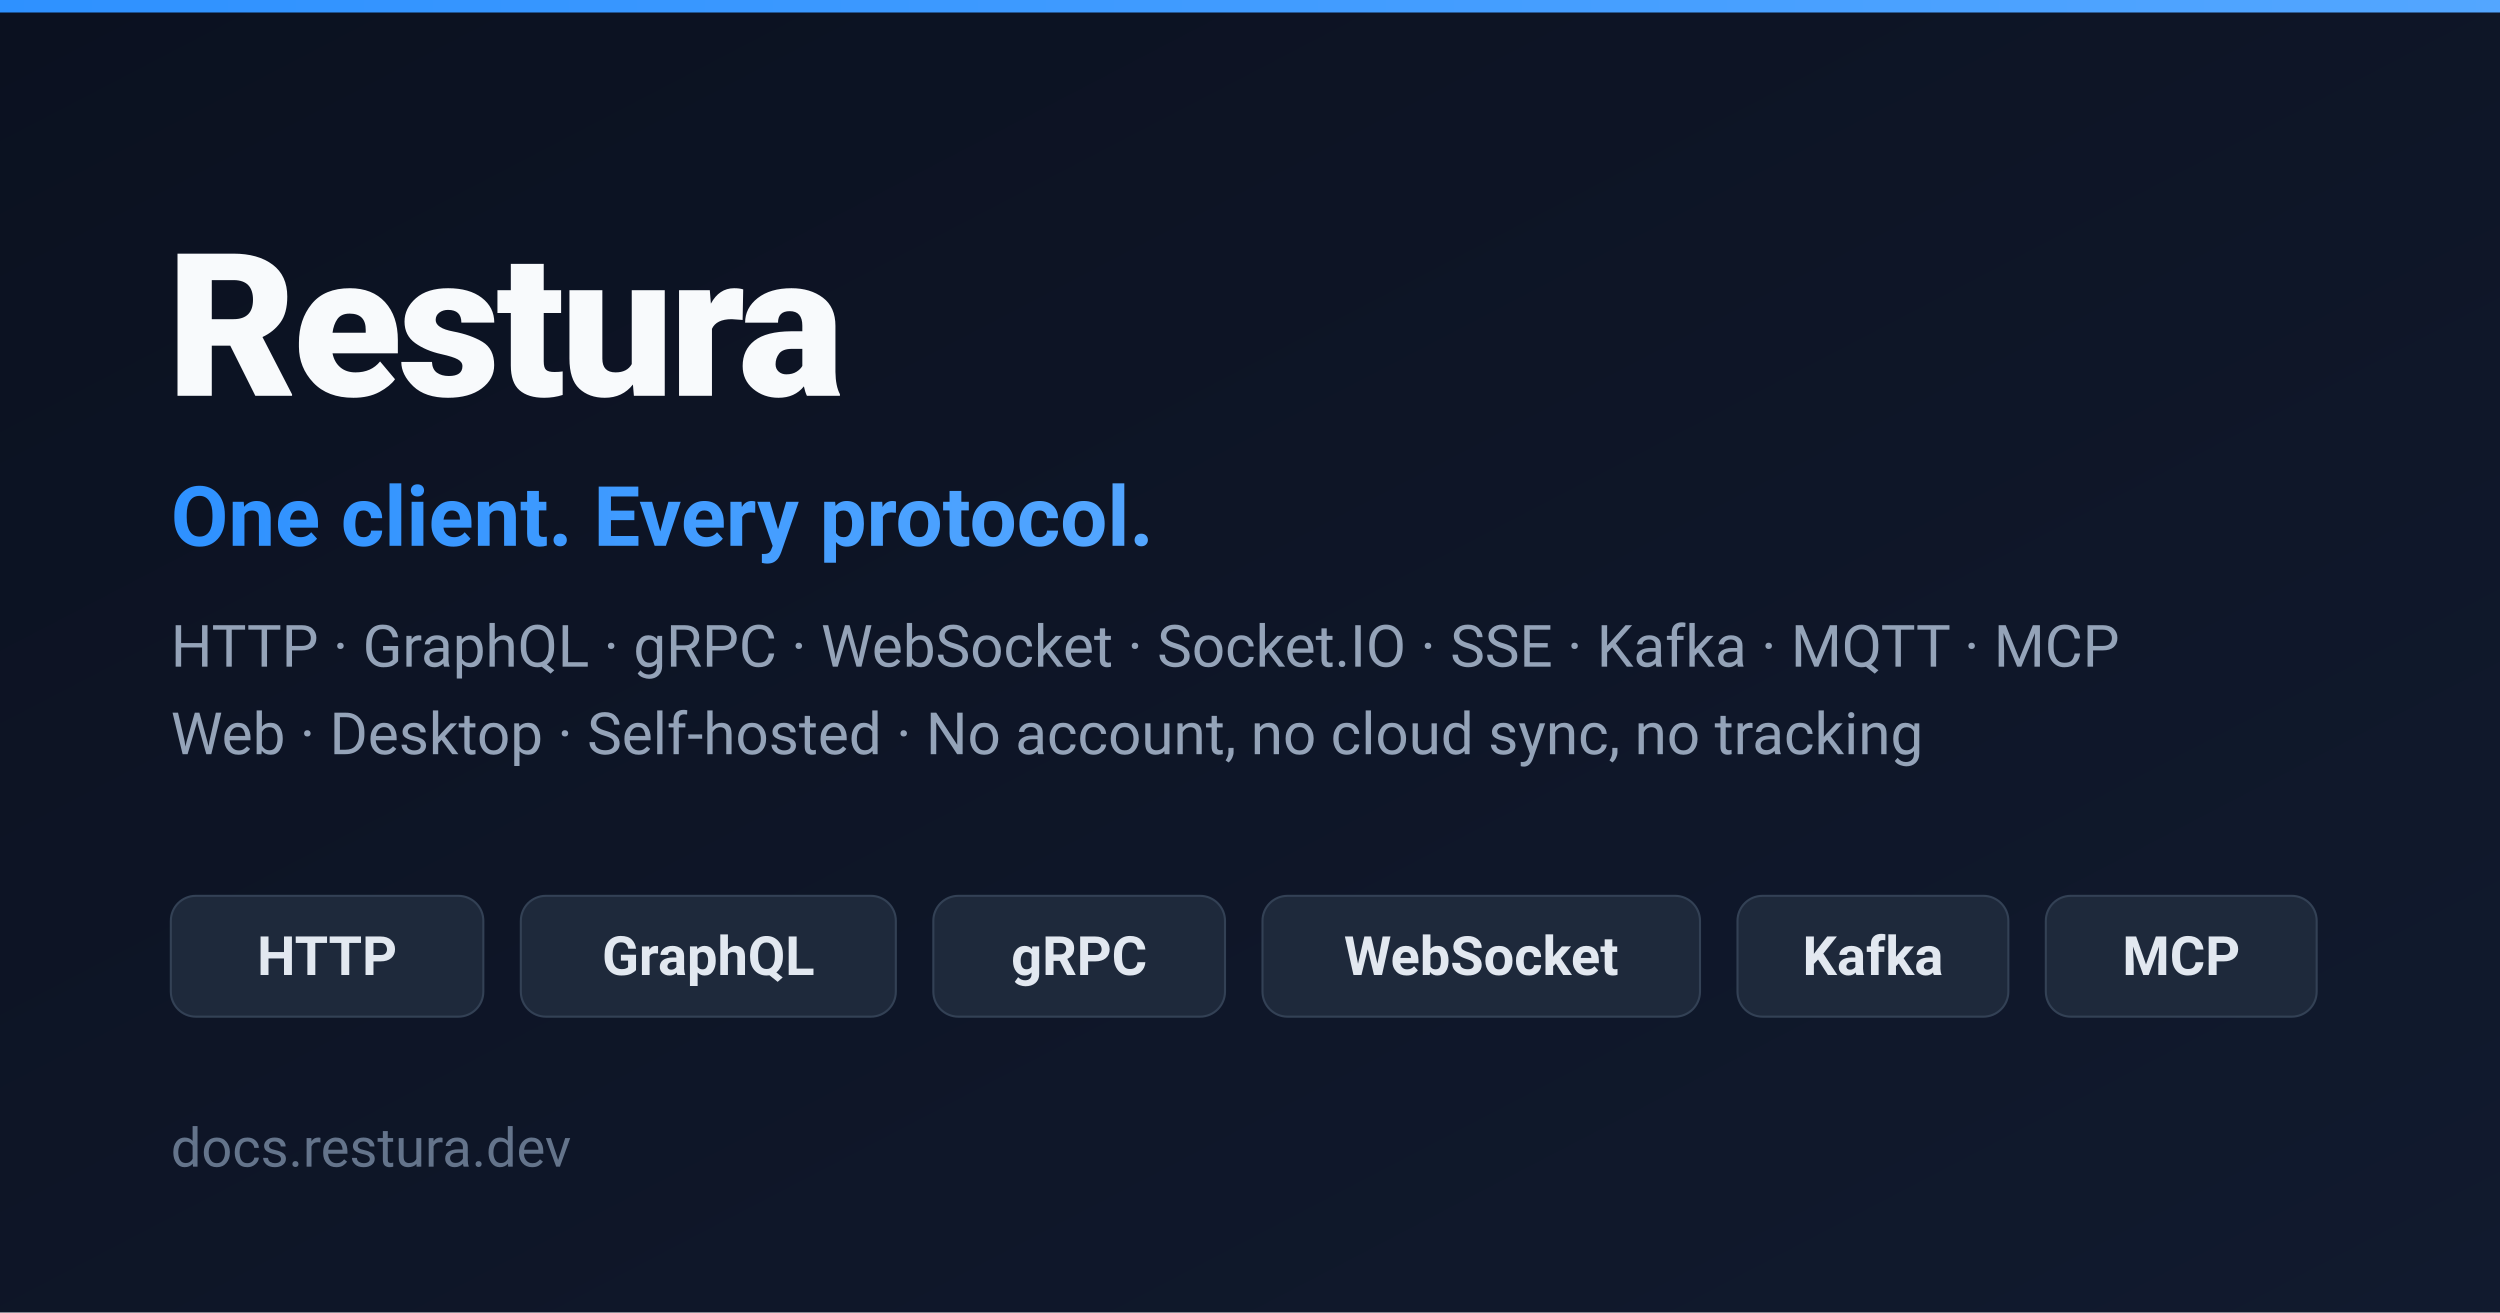
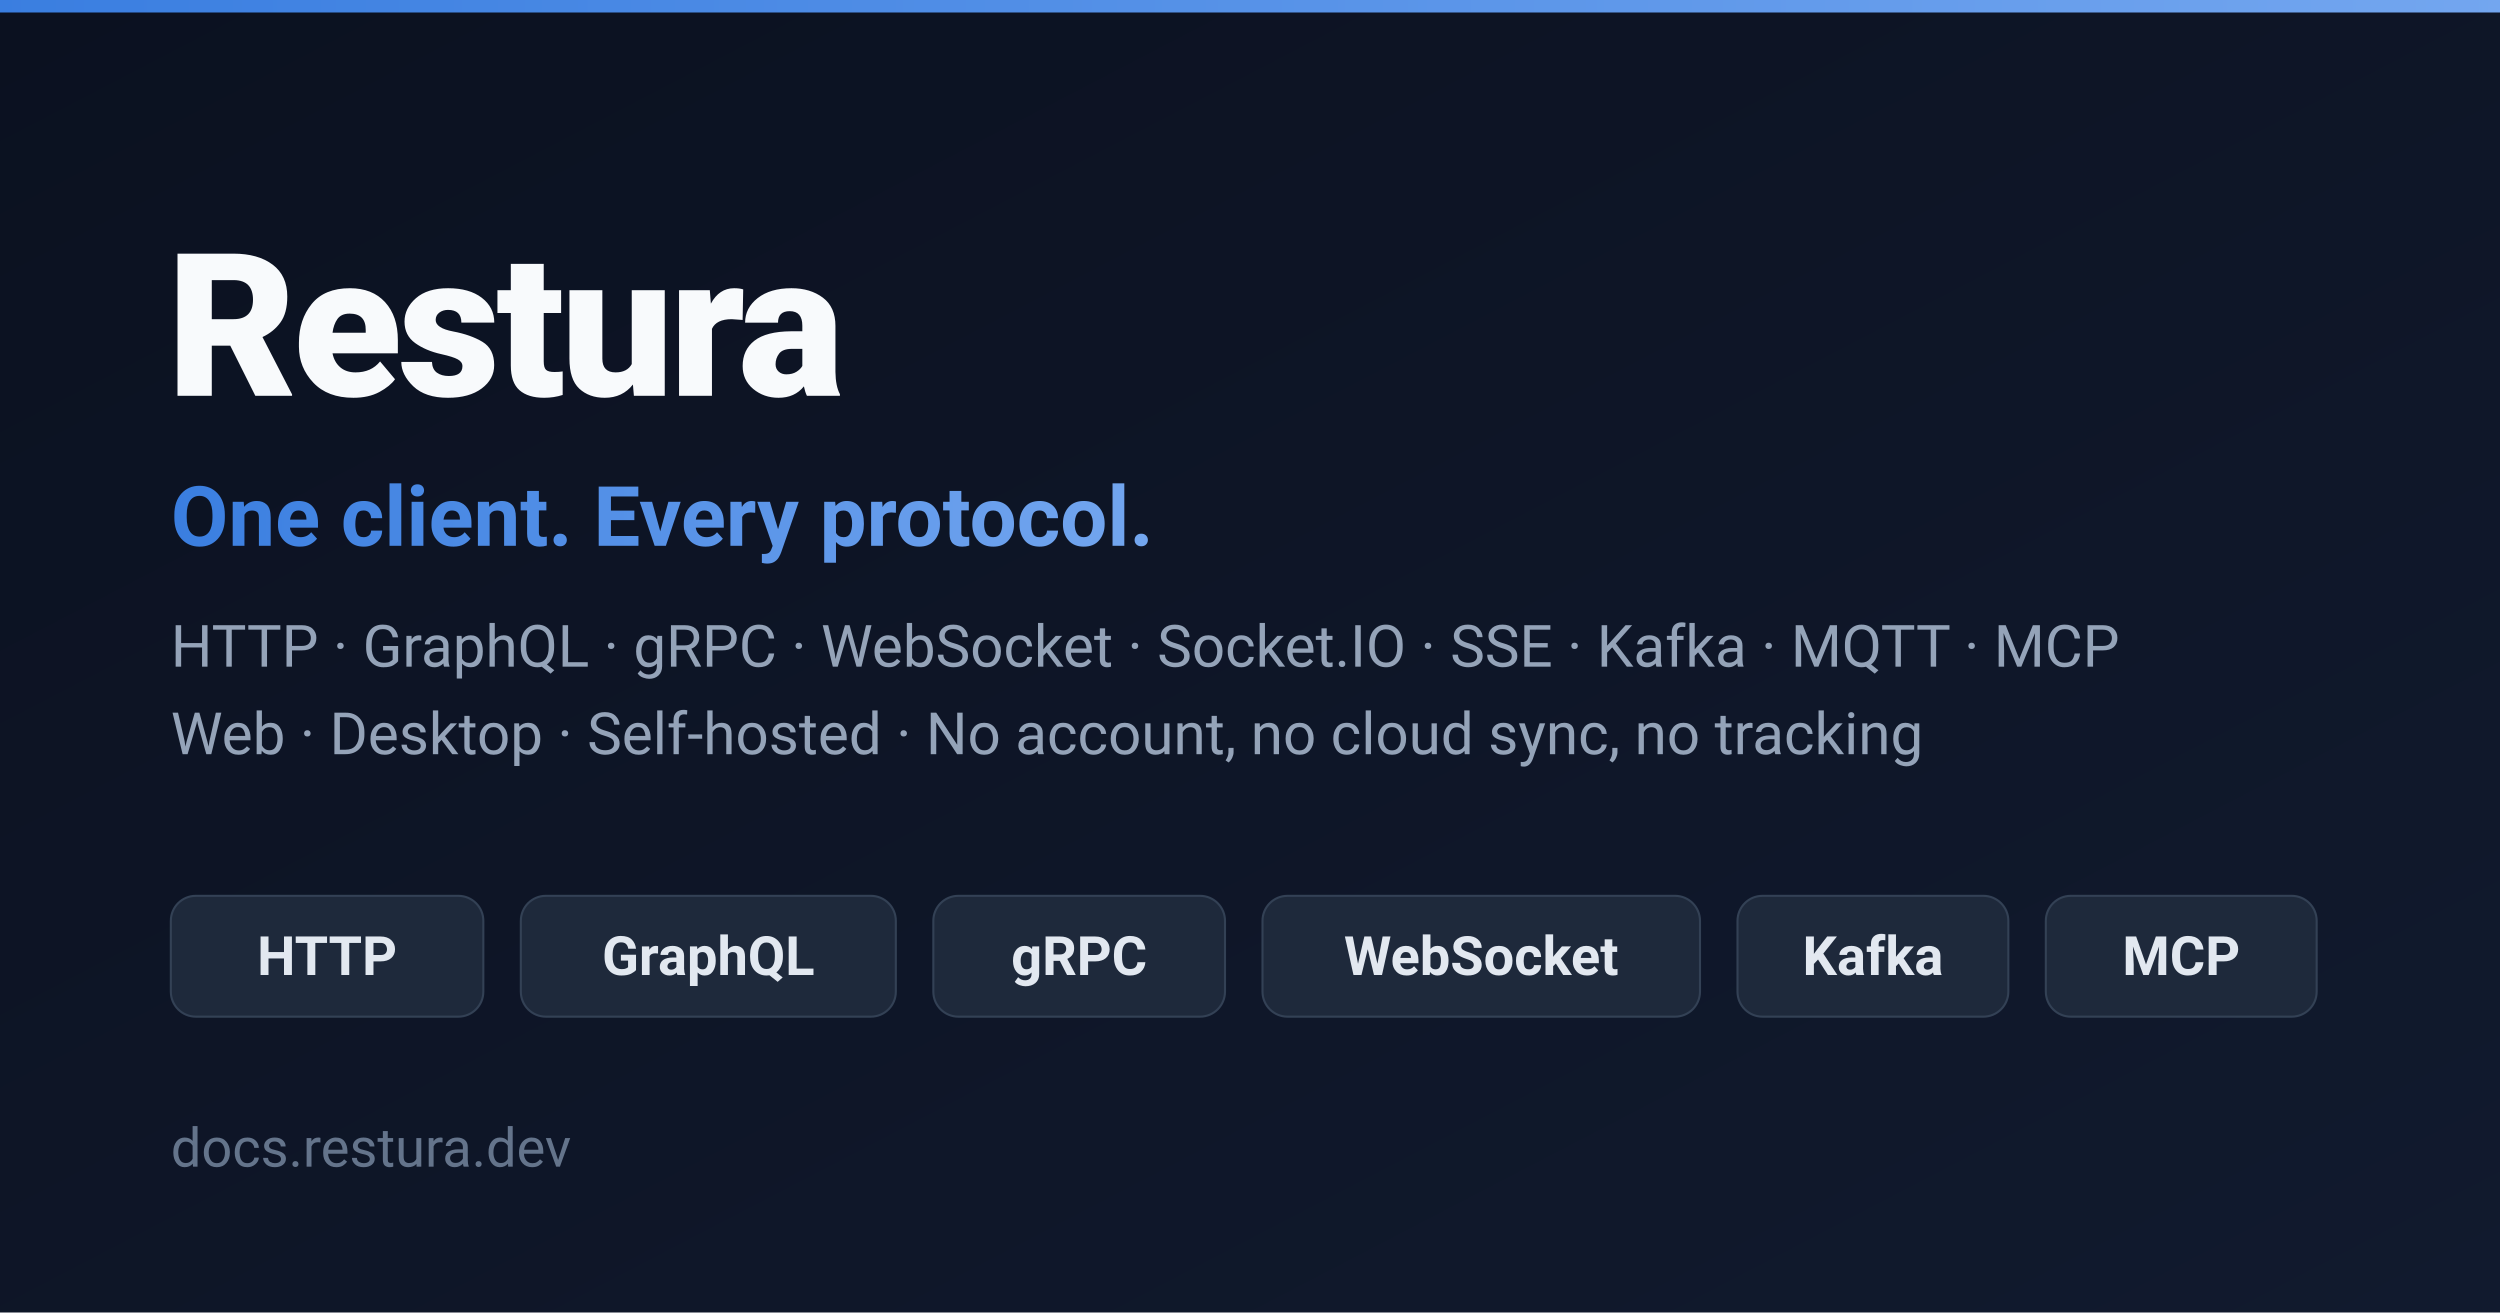
<svg xmlns="http://www.w3.org/2000/svg" width="1200" height="630" viewBox="0 0 1200 630" font-family="ui-sans-serif, system-ui, -apple-system, Segoe UI, Roboto, sans-serif">
  <defs>
    <linearGradient id="bg" x1="0" y1="0" x2="1" y2="1">
      <stop offset="0" stop-color="#0b1120" />
      <stop offset="1" stop-color="#111a2e" />
    </linearGradient>
    <linearGradient id="accent" x1="0" y1="0" x2="1" y2="0">
-       <stop offset="0" stop-color="#2e91ff" />
-       <stop offset="1" stop-color="#53a6ff" />
+       <stop offset="0" stop-color="#3a7ee0" />
+       <stop offset="1" stop-color="#73a6ef" />
    </linearGradient>
  </defs>
  <rect width="1200" height="630" fill="url(#bg)" />
  <rect width="1200" height="6" fill="url(#accent)" />
  <text x="80" y="190" font-size="96" font-weight="800" fill="#f8fafc" letter-spacing="-2">Restura</text>
  <text x="82" y="262" font-size="40" font-weight="600" fill="url(#accent)">One client. Every protocol.</text>
  <text x="82" y="320" font-size="28" fill="#94a3b8">HTTP · GraphQL · gRPC · WebSocket · Socket.IO · SSE · Kafka · MQTT · MCP</text>
  <text x="82" y="362" font-size="28" fill="#94a3b8">Web · Desktop · Self-hosted · No account, no cloud sync, no tracking</text>
  <g font-size="26" font-weight="600" fill="#e2e8f0">
    <g>
      <rect x="82" y="430" width="150" height="58" rx="12" fill="#1e293b" stroke="#334155" />
      <text x="157" y="468" text-anchor="middle">HTTP</text>
    </g>
    <g>
      <rect x="250" y="430" width="180" height="58" rx="12" fill="#1e293b" stroke="#334155" />
      <text x="340" y="468" text-anchor="middle">GraphQL</text>
    </g>
    <g>
      <rect x="448" y="430" width="140" height="58" rx="12" fill="#1e293b" stroke="#334155" />
      <text x="518" y="468" text-anchor="middle">gRPC</text>
    </g>
    <g>
      <rect x="606" y="430" width="210" height="58" rx="12" fill="#1e293b" stroke="#334155" />
      <text x="711" y="468" text-anchor="middle">WebSocket</text>
    </g>
    <g>
      <rect x="834" y="430" width="130" height="58" rx="12" fill="#1e293b" stroke="#334155" />
      <text x="899" y="468" text-anchor="middle">Kafka</text>
    </g>
    <g>
      <rect x="982" y="430" width="130" height="58" rx="12" fill="#1e293b" stroke="#334155" />
      <text x="1047" y="468" text-anchor="middle">MCP</text>
    </g>
  </g>
  <text x="82" y="560" font-size="26" fill="#64748b">docs.restura.dev</text>
</svg>
